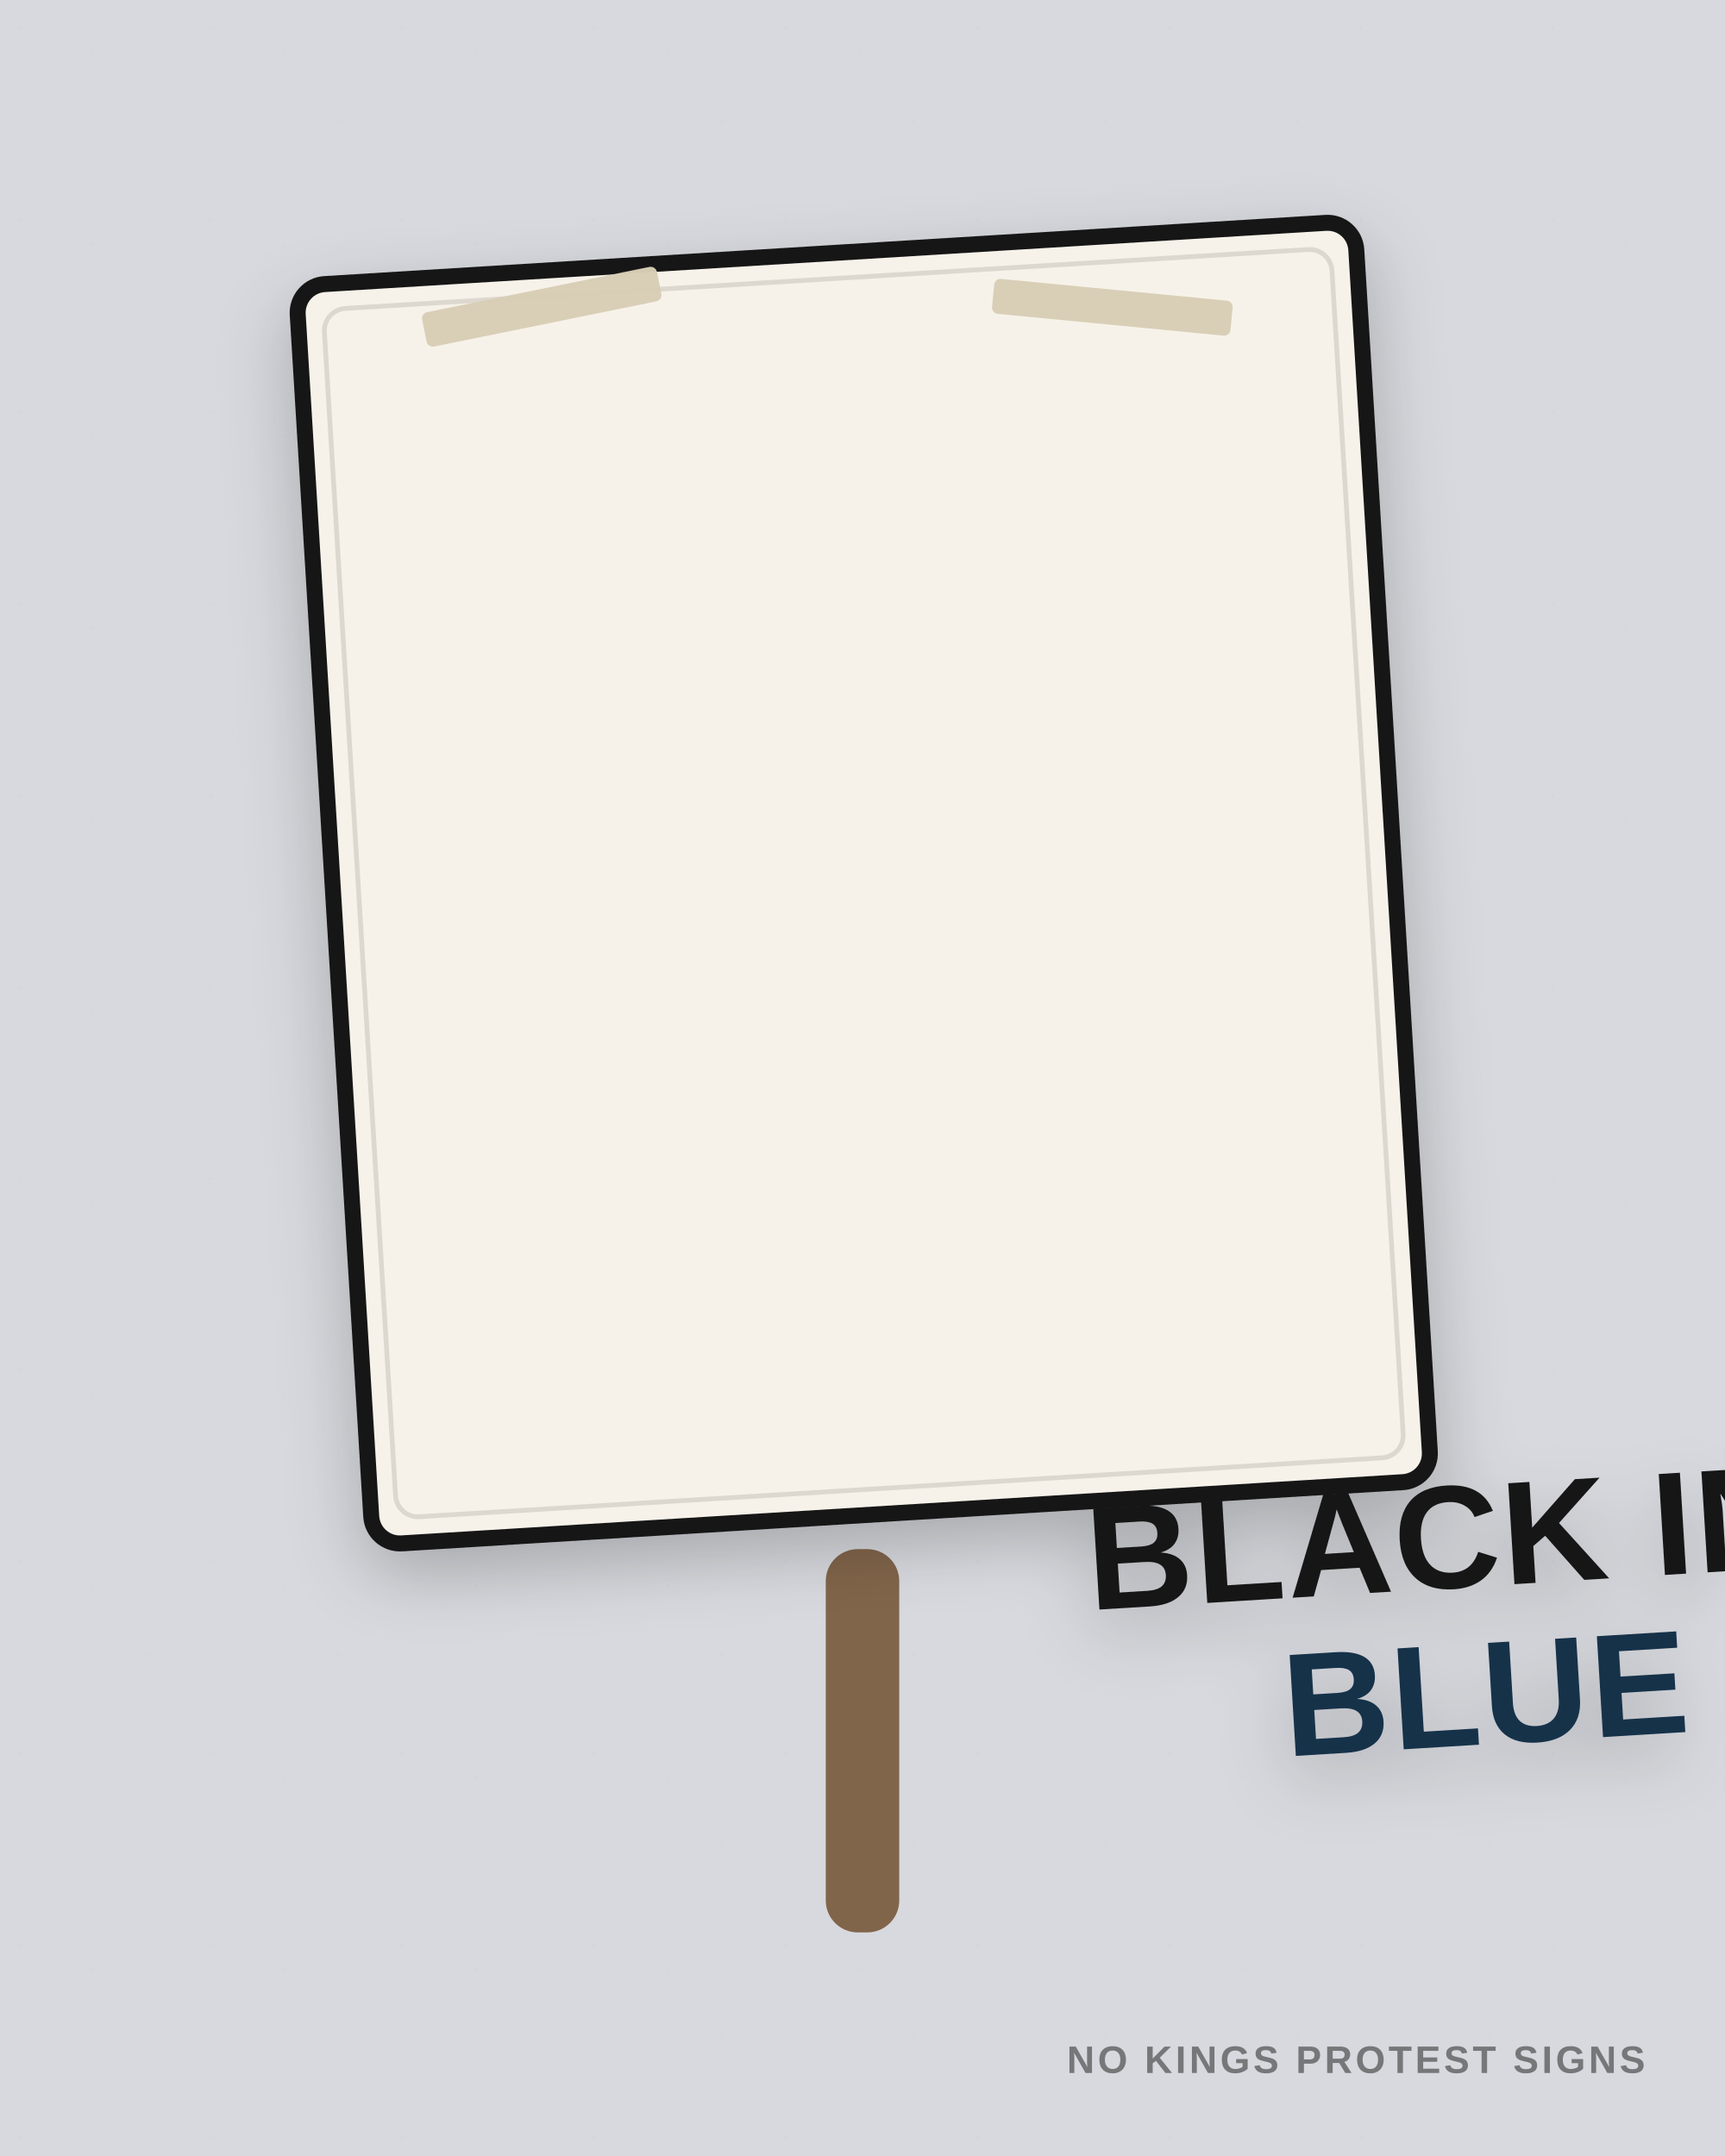
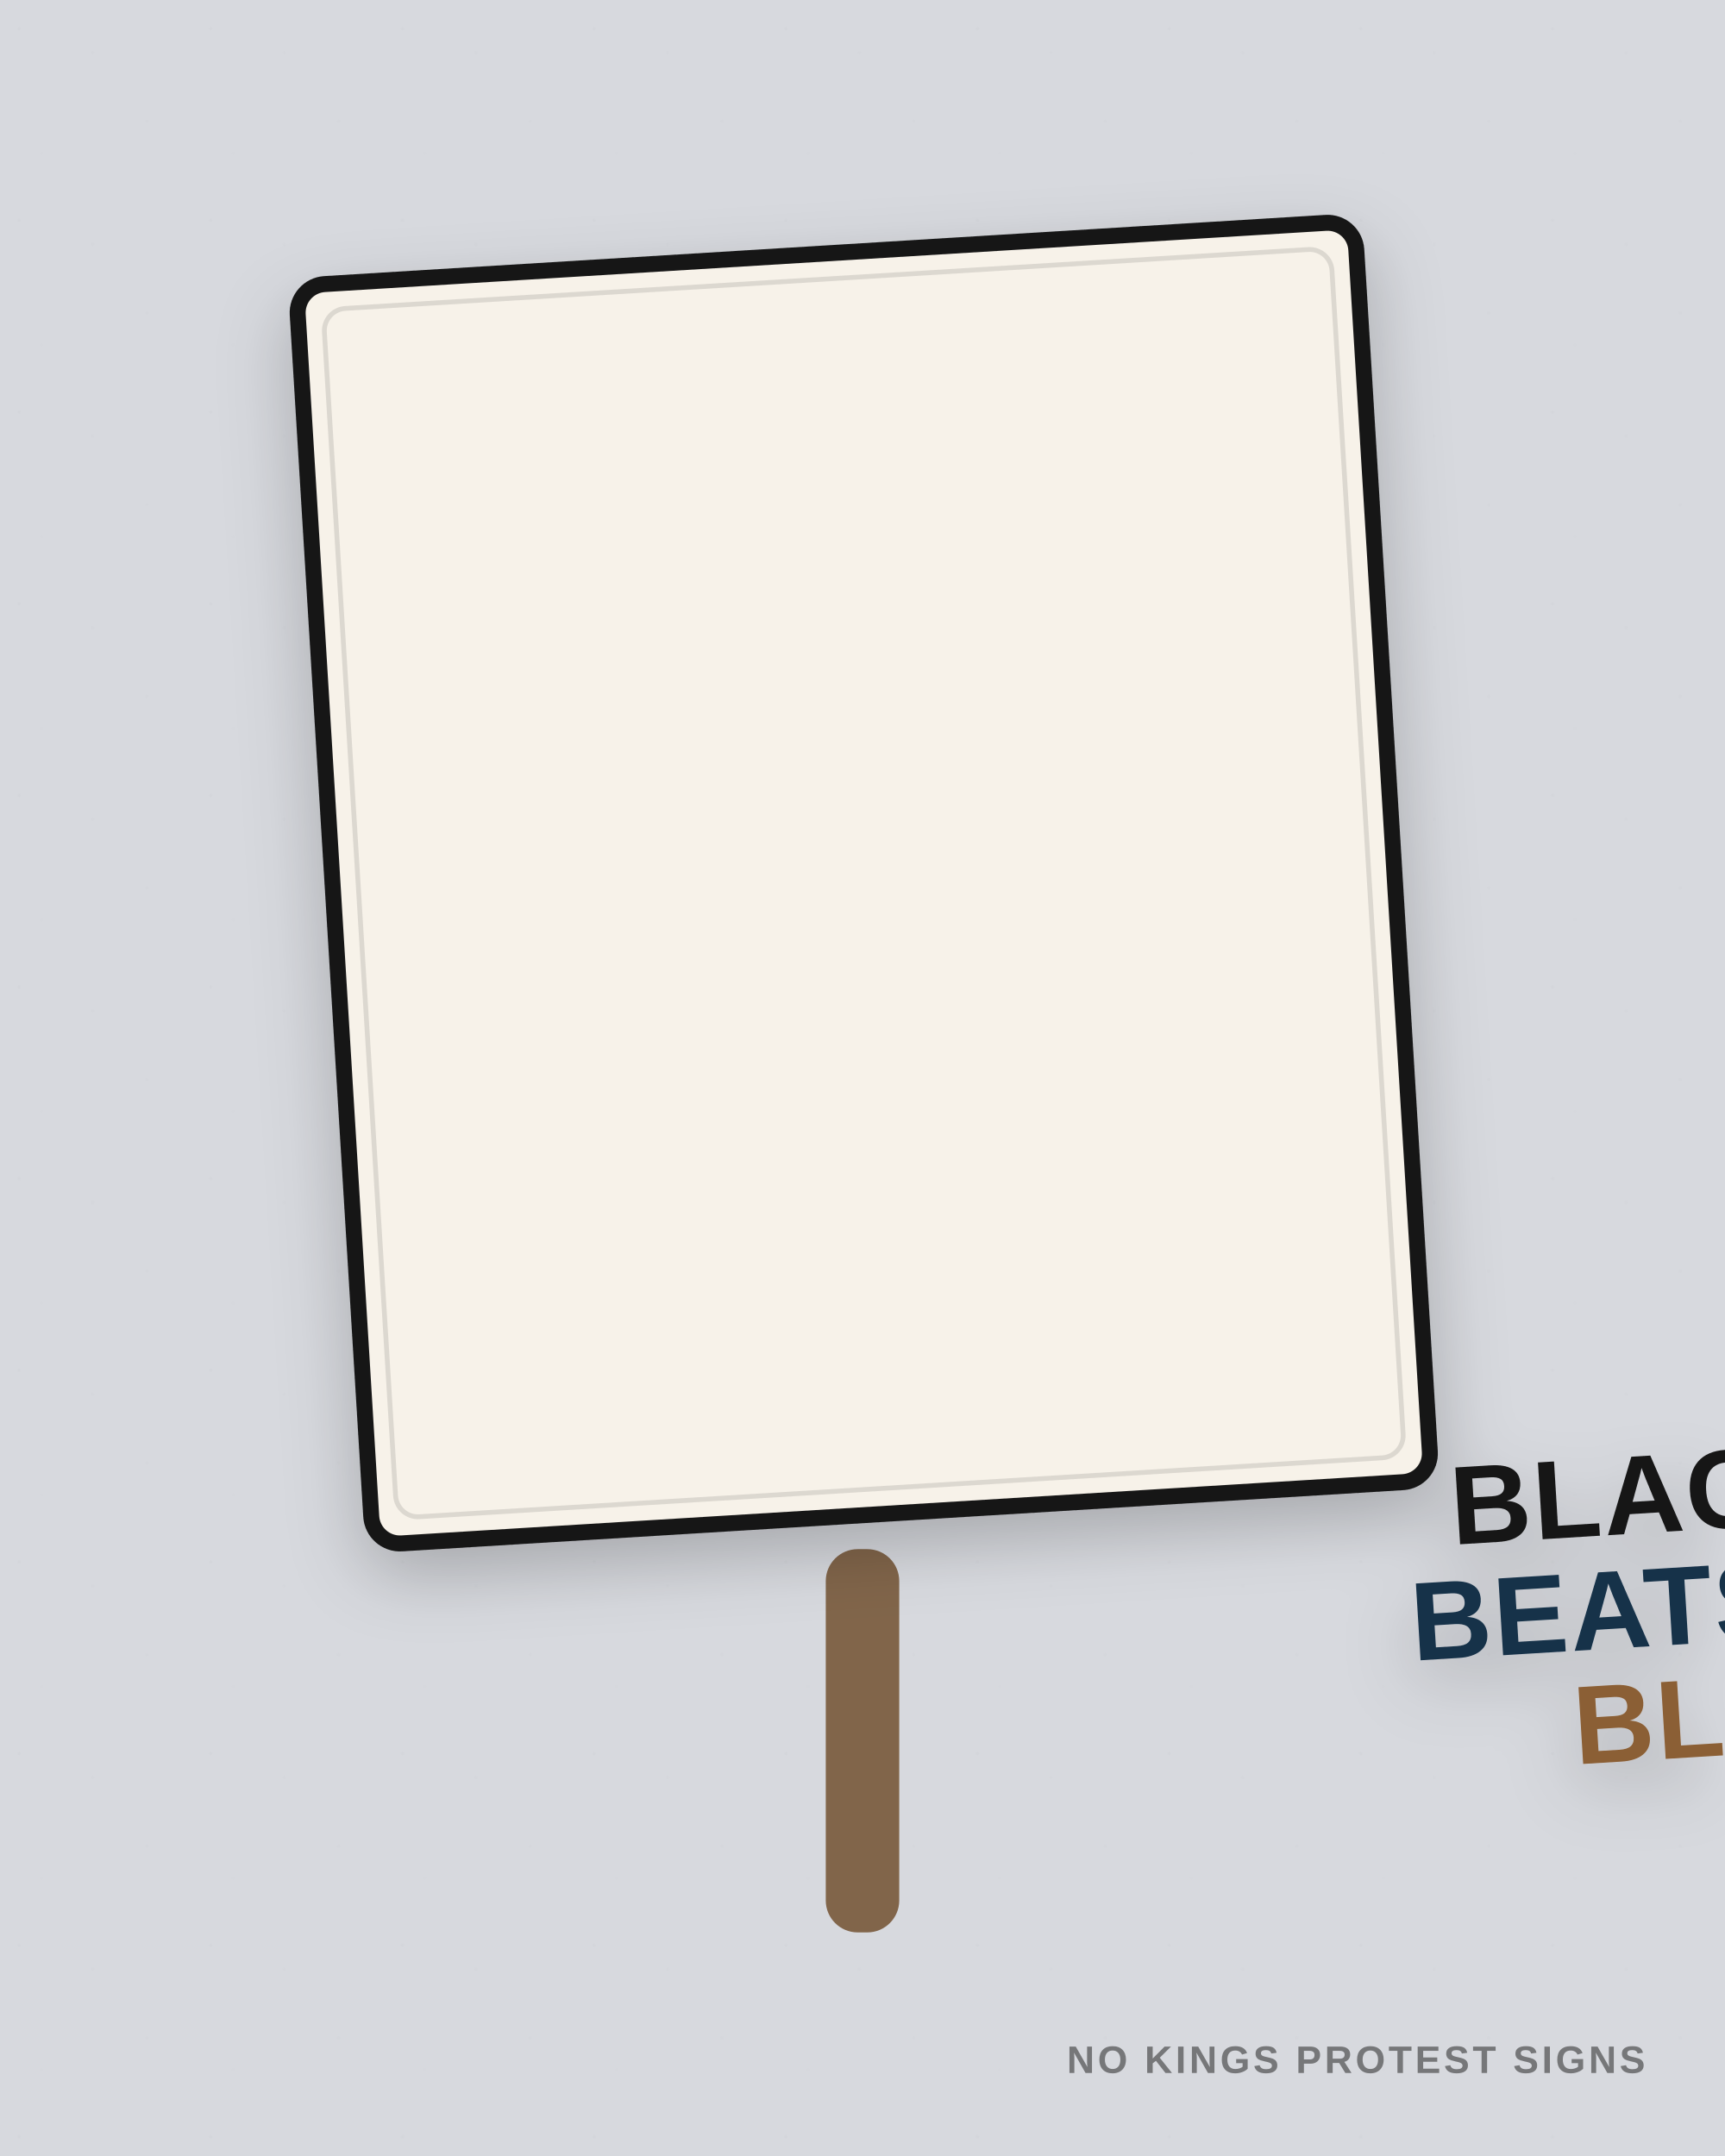
<svg xmlns="http://www.w3.org/2000/svg" width="1080" height="1350" viewBox="0 0 1080 1350" role="img" aria-labelledby="title desc">
  <defs>
    <filter id="shadow" x="-20%" y="-20%" width="140%" height="140%">
      <feDropShadow dx="0" dy="16" stdDeviation="22" flood-color="#000000" flood-opacity="0.22" />
    </filter>
    <pattern id="grain" width="120" height="120" patternUnits="userSpaceOnUse">
      <circle cx="12" cy="18" r="1.1" fill="#000" opacity="0.13" />
      <circle cx="58" cy="33" r="1.2" fill="#000" opacity="0.08" />
      <circle cx="92" cy="76" r="1.1" fill="#000" opacity="0.1" />
      <circle cx="26" cy="96" r="1" fill="#000" opacity="0.07" />
    </pattern>
  </defs>
  <rect width="1080" height="1350" fill="#d7d9de" />
  <rect width="1080" height="1350" fill="url(#grain)" opacity="0.08" />
  <rect x="517" y="970" width="46" height="240" rx="20" fill="#7a5b3e" opacity="0.92" />
  <g transform="translate(540 540) rotate(-3.5)" filter="url(#shadow)">
    <rect x="-332" y="-382" width="664" height="790" rx="18" fill="#f7f2e9" stroke="#181818" stroke-width="10" />
    <rect x="-316" y="-366" width="632" height="758" rx="14" fill="none" stroke="rgba(24,24,24,0.12)" stroke-width="3" />
-     <rect x="-255" y="-360" width="150" height="22" rx="4" fill="#d8ceb6" opacity="0.98" transform="rotate(-8 -255 -360)" />
-     <rect x="105" y="-360" width="150" height="22" rx="4" fill="#d8ceb6" opacity="0.98" transform="rotate(9 105 -360)" />
-     <text x="540" y="476" text-anchor="middle" font-family="Arial Black, Arial, Helvetica, sans-serif" font-size="92" font-weight="900" fill="#171717" letter-spacing="1.2">BLACK INK BEATS</text>
-     <text x="540" y="575" text-anchor="middle" font-family="Arial Black, Arial, Helvetica, sans-serif" font-size="92" font-weight="900" fill="#19324a" letter-spacing="1.2">BLUE BLOOD</text>
+     <text x="540" y="449" text-anchor="middle" font-family="Arial Black, Arial, Helvetica, sans-serif" font-size="70" font-weight="900" fill="#171717" letter-spacing="1.2">BLACK INK</text>
+     <text x="540" y="520" text-anchor="middle" font-family="Arial Black, Arial, Helvetica, sans-serif" font-size="70" font-weight="900" fill="#19324a" letter-spacing="1.2">BEATS BLUE</text>
+     <text x="540" y="591" text-anchor="middle" font-family="Arial Black, Arial, Helvetica, sans-serif" font-size="70" font-weight="900" fill="#8b5e34" letter-spacing="1.2">BLOOD</text>
  </g>
  <text x="1030" y="1298" text-anchor="end" font-family="Arial, Helvetica, sans-serif" font-size="24" font-weight="700" fill="#262626" opacity="0.55" letter-spacing="2">NO KINGS PROTEST SIGNS</text>
</svg>
